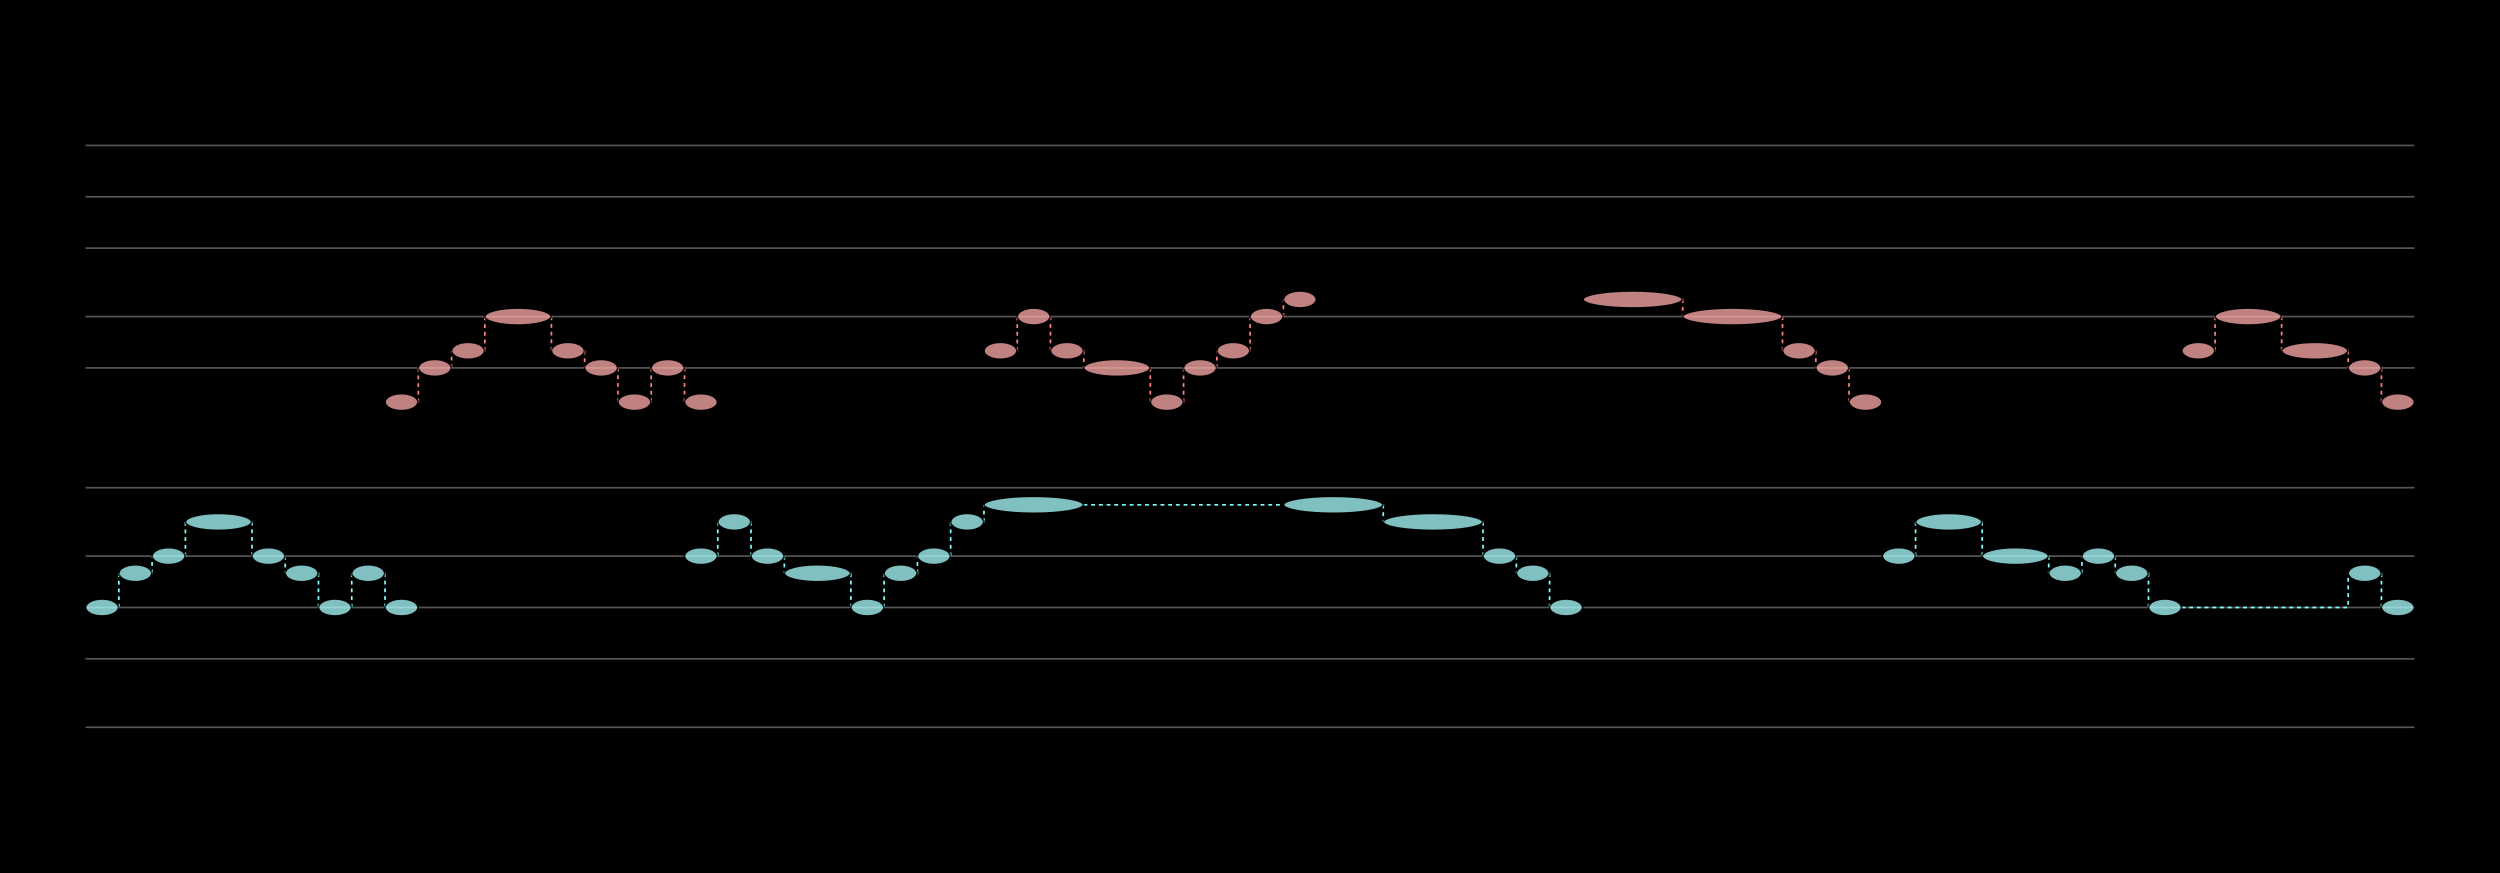
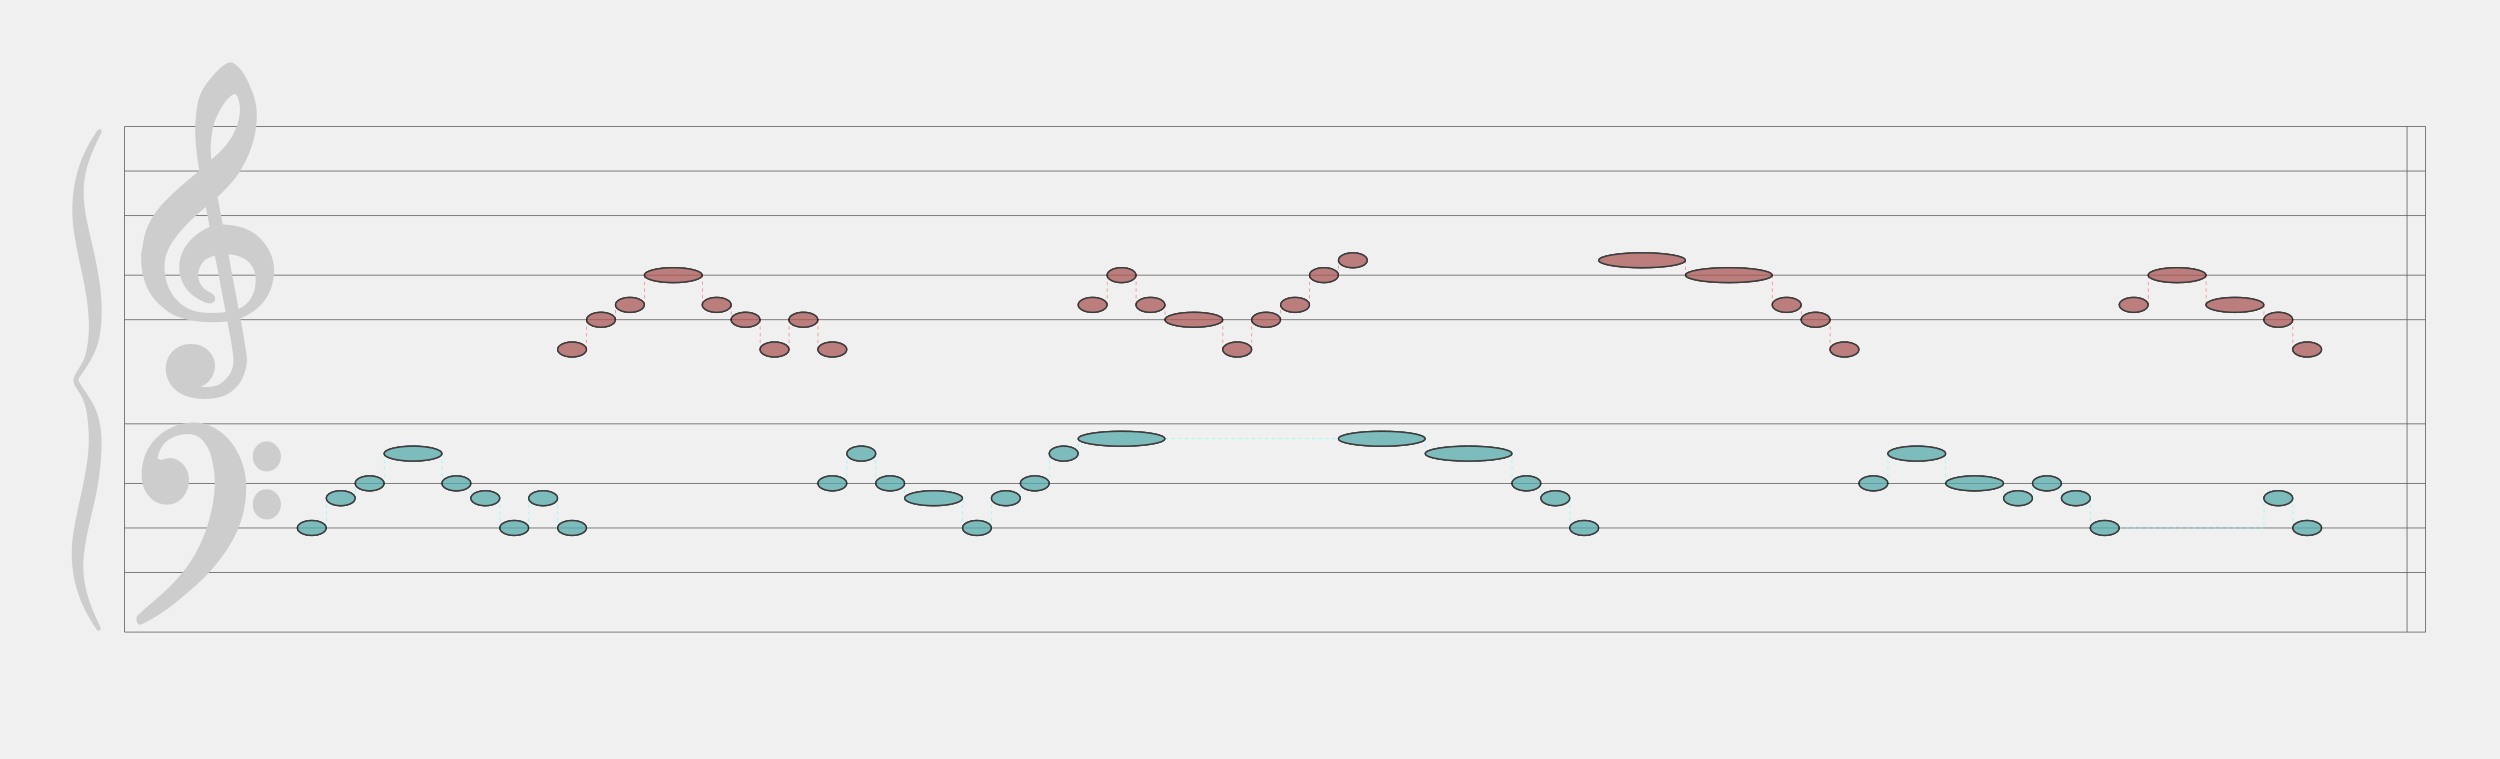
- <svg xmlns="http://www.w3.org/2000/svg" version="1.1" viewPort="0 40 38.884 41" viewBox="-50 -50 1460.95 510" width="1460.95" height="510">
+ <svg xmlns="http://www.w3.org/2000/svg" version="1.1" viewPort="0 40 38.884 41" viewBox="-200 -50 1680.95 510" width="1680.95" height="510">
  <filter id="constantOpacity">
    <feComponentTransfer>
      <feFuncA type="table" tableValues="0 .5 .5" />
    </feComponentTransfer>
  </filter>
-   <rect class="background" x="-500%" y="-500%" width="1000%" height="1000%" style="fill:black" />
  <g transform="scale(35, -10) translate(0, -81)">
-     <g class="staff-lines" stroke-width="0.1" stroke="#555555">
-       <path d="M0 64.5 L38.884 64.5" />
-       <path d="M0 67.5 L38.884 67.5" />
-       <path d="M0 71.5 L38.884 71.5" />
-       <path d="M0 74.5 L38.884 74.5" />
-       <path d="M0 77.5 L38.884 77.5" />
-       <path d="M0 43.5 L38.884 43.5" />
-       <path d="M0 47.5 L38.884 47.5" />
-       <path d="M0 50.5 L38.884 50.5" />
-       <path d="M0 53.5 L38.884 53.5" />
-       <path d="M0 57.5 L38.884 57.5" />
+     <g class="staff-lines" stroke-width="0.5" stroke="#555555">
+       <path vector-effect="non-scaling-stroke" d="M-3.321 64.5 L40.884 64.5" />
+       <path vector-effect="non-scaling-stroke" d="M-3.321 67.5 L40.884 67.5" />
+       <path vector-effect="non-scaling-stroke" d="M-3.321 71.5 L40.884 71.5" />
+       <path vector-effect="non-scaling-stroke" d="M-3.321 74.5 L40.884 74.5" />
+       <path vector-effect="non-scaling-stroke" d="M-3.321 77.5 L40.884 77.5" />
+       <path vector-effect="non-scaling-stroke" d="M-3.321 43.5 L40.884 43.5" />
+       <path vector-effect="non-scaling-stroke" d="M-3.321 47.5 L40.884 47.5" />
+       <path vector-effect="non-scaling-stroke" d="M-3.321 50.5 L40.884 50.5" />
+       <path vector-effect="non-scaling-stroke" d="M-3.321 53.5 L40.884 53.5" />
+       <path vector-effect="non-scaling-stroke" d="M-3.321 57.5 L40.884 57.5" />
+       <path vector-effect="non-scaling-stroke" d="M40.527,43.5 L40.527,77.5" />
+       <path vector-effect="non-scaling-stroke" d="M40.884,43.5 L40.884,77.5" />
+       <path vector-effect="non-scaling-stroke" d="M-3.321,43.5 L-3.321,77.5 z" />
+     </g>
+     <g transform="scale(0.714286, 1)">
+       <g vector-effect="non-scaling-stroke" class="treble-clef" stroke="#cdcdcd" stroke-width="3" fill="#cdcdcd" transform="translate(-17.25, 5.15) scale(0.06, 0.07)">
+         <path vector-effect="non-scaling-stroke" d="M250.026,1080.111c-2.375-5.813-4.501-12.037-5.616-19.656c-1.07-7.32-1.387-15.609-1.62-23.113    c-0.426-13.713,0.409-28.548,1.296-41.038c0.132-1.861,0.517-3.882,0.432-5.183c-0.118-1.794-1.622-3.834-2.484-5.401    c-4.551-8.266-9.023-16.291-13.176-25.488c-3.56-7.883-6.46-16.235-8.316-27.648c-1.087-6.682-1.406-14.26-2.053-21.816   c0-3.313,0-6.623,0-9.936c0.817-17.854,4.099-30.916,9.396-39.743c1.084-1.808,2.228-3.951,3.24-5.186    c6.218-7.579,16.081-9.873,25.812-7.343c0.598-8.887,1.858-19.53,2.376-28.944c0.193-3.49,0.54-7.194,0.54-10.368    c-0.003-13.193-3.44-20.603-7.452-26.135c-3.645-2.613-9.925-3.099-13.176,0.43c4.904-0.174,8.174,5.425,9.612,12.744    c2.427,12.351-1.738,24.386-7.344,25.918c-8.458,2.316-13.738-12.691-11.556-28.295c1.622-11.598,6.603-18.42,13.176-19.655    c5.073-0.956,10.149,0.426,13.608,5.399c1.988,2.858,4.009,7.685,4.968,11.879c1.246,5.448,2.18,12.212,2.16,18.792    c-0.01,3.246-0.453,6.761-0.648,10.152c-0.614,10.689-1.579,19.729-2.376,29.812c6.095,5.437,10.941,13.432,13.392,25.704    c1.302,6.52,2.035,15.517,1.727,23.111c-0.375,9.302-2.565,17.712-5.183,23.975c-3.863,9.248-9.852,13.985-17.604,14.257    c-0.849,9.749-1.633,19.633-2.593,29.159c2.376,4.619,4.55,9.643,6.805,14.906c2.185,5.095,3.892,11.286,5.508,17.712    c2.98,11.855,5.576,29.004,5.4,46.44c-0.102,10.157-1.538,19.319-3.24,27.215c-1.691,7.847-3.557,15.81-6.912,20.089    c-0.36,0-0.72,0-1.08,0C254.113,1090.306,252.068,1085.104,250.026,1080.111z M248.19,997.6    c-1.362,15.429-0.295,36.475,2.7,48.384c1.367,5.441,2.426,10.329,4.428,15.122c0.854,2.04,3.006,5.909,4.104,5.83    c2.104-0.153,3.064-9.245,3.24-13.824c0.542-14.092-2.623-28.387-5.832-37.366C254.247,1008.515,250.911,1002.572,248.19,997.6z     M249.27,935.823c-6.565-5.809-13.02-17.569-13.716-34.776c-0.425-10.517,1.463-18.693,3.888-24.624    c1.422-3.478,3.789-6.692,6.156-9.072c1.287-1.293,4.09-3.666,3.996,1.296c-0.048,2.584-2.504,4.06-3.888,6.263    c-2.557,4.079-4.489,12.399-3.348,21.385c0.481,3.784,1.636,7.983,2.808,10.153c1.458,2.697,3.725,4.34,6.048,5.615    c1.987-19.137,3.451-39.323,5.292-58.753c-4.493-1.347-9.224-1.49-13.068-0.213c-6.922,2.298-11.753,12.045-14.256,23.111    c-1.838,8.128-2.944,20.546-1.837,31.752c0.529,5.353,1.939,11.271,3.348,15.984c4.113,13.751,11.055,26.606,16.308,36.289    C247.971,952.523,248.466,943.862,249.27,935.823z M260.286,855.473c-1.479,19.361-3.545,38.701-4.86,57.671    c5.07-0.638,9.023-3.541,11.556-9.718c4.25-10.369,3.378-29.217-0.648-39.53C264.924,860.283,262.694,856.868,260.286,855.473z" />
+       </g>
+       <g class="bass-clef" fill="#cdcdcd" stroke="#cdcdcd" transform="scale(1.02, 1) translate(-0.25, 0.25)" stroke-width="3">
+         <g transform="matrix(0.1835537,0,0,0.1830159,-98.29797,-1128.841)">
+           <path vector-effect="non-scaling-stroke" d="M514.308,6407.837c3.419,4.086,5.655,9.64,7.124,12.803     c2.204,4.648,4.046,10.097,5.538,16.384c1.492,6.287,2.238,13.068,2.238,20.385c0,4.115-0.338,7.925-0.991,11.507     c-0.653,3.543-1.527,6.4-2.647,8.459c-1.108,2.095-2.297,3.125-3.545,3.125c-1.142,0-2.262-0.687-3.369-2.135     c-1.119-1.41-2.029-3.505-2.752-6.325c-0.711-2.819-1.073-6.135-1.073-9.982c0-3.011,0.326-5.411,0.968-7.317     c0.653-1.867,1.446-2.78,2.379-2.78c0.513,0,0.991,0.342,1.422,1.104c0.431,0.724,0.769,1.753,1.014,3.011     c0.245,1.257,0.373,2.628,0.373,4.077c0,2.019-0.245,3.733-0.735,5.144c-0.501,1.41-1.049,2.132-1.667,2.132     c-0.21,0-0.466-0.152-0.781-0.38c-0.303-0.229-0.501-0.342-0.571-0.342c-0.14,0-0.292,0.152-0.466,0.495     c-0.175,0.342-0.268,0.799-0.292,1.41c0.07,0.495,0.117,0.838,0.117,1.104c0.338,2.896,0.944,4.953,1.796,6.249     c0.863,1.258,1.784,1.905,2.763,1.905c1.014,0,1.83-0.953,2.46-2.858c0.63-1.943,1.073-4.344,1.329-7.277     c0.268-2.896,0.396-5.981,0.396-9.22c-0.035-3.468-0.221-7.125-0.583-10.897c-0.361-3.81-0.804-7.163-1.317-10.059     c-0.653-3.925-1.458-7.468-2.414-10.593c-0.956-3.124-1.889-5.752-2.775-7.849c-0.886-2.133-2.731-5.973-4.104-9.297     C514,6409.468,514.126,6407.62,514.308,6407.837z" />
+           <path vector-effect="non-scaling-stroke" d="M531.259,6465.557c0.313-0.979,0.705-1.415,1.189-1.415     c0.457,0,0.862,0.436,1.228,1.306c0.339,0.908,0.522,2.032,0.522,3.339c0,1.233-0.17,2.358-0.522,3.302     c-0.353,0.979-0.745,1.488-1.163,1.488c-0.483,0-0.888-0.436-1.215-1.343c-0.34-0.871-0.509-1.958-0.509-3.266     C530.789,6467.626,530.945,6466.5,531.259,6465.557z" />
+           <path vector-effect="non-scaling-stroke" d="M531.272,6447.847c0.327-0.871,0.732-1.342,1.241-1.342     c0.457,0,0.849,0.471,1.189,1.378c0.327,0.908,0.497,2.033,0.497,3.447c0,1.162-0.183,2.214-0.522,3.193     c-0.366,0.98-0.745,1.452-1.163,1.452c-0.509,0-0.914-0.436-1.241-1.343c-0.313-0.87-0.483-1.996-0.483-3.301     C530.789,6449.879,530.958,6448.717,531.272,6447.847z" />
+         </g>
+       </g>
+     </g>
+     <g transform="scale(0.714286, 1)">
+       <g class="brace" transform="rotate(0.2) translate(30.5,-324) scale(1,-1) scale(.0175)">
+         <path vector-effect="non-scaling-stroke" stroke="#cdcdcd" fill="#cdcdcd" stroke-width="3" stroke-linejoin="round" d="M-2031.812-22924.453    c-24.919,88.91-36.494,171.418-39.024,279.09c-2.379,101.156,9.877,207.264,16.991,305.533    c6.605,91.162,10.955,191.51-0.048,282.248c-2.757,22.732-8.614,43.227-13.597,63.254c-8.261,33.207-2.886,38.68,5.136,72.111    c10.485,43.689,11.808,90.887,13.172,140.795c3.604,132-16.215,270.613-24.675,400.074    c-8.818,134.883,3.651,255.861,34.113,366.164c-17.906-92.289-29.886-179.082-25.068-283.635    c4.572-99.275,18.379-195.207,24.078-294.23c5.11-88.826,9.914-203.154-8.344-284.342c-4.91-21.82-10.217-42.227-15.835-62.98    c-9.146-33.812-7.235-31.322,2.353-65.664c11.021-39.504,20.774-80.965,24.589-128.662c10.5-131.361-2.347-271.072-13.816-398.416    c-5.957-66.148-10.878-134.006-7.34-202.238C-2055.575-22803.877-2044.086-22863.117-2031.812-22924.453L-2031.812-22924.453z" />
+       </g>
    </g>
    <g style="stroke-width:1; stroke:black;">
-       <g class="note-lines track-2" fill="none" stroke="hsl(180, 100%, 75%)" stroke-dasharray="2.25" stroke-width="1">
+       <g class="note-lines track-2" fill="none" stroke="hsl(180, 100%, 75%)" stroke-dasharray="2.25" vector-effect="non-scaling-stroke" stroke-width="0.5">
        <path vector-effect="non-scaling-stroke" d=" M0.551 50.5 L0.556 50.5 L0.556 52.5" />
        <path vector-effect="non-scaling-stroke" d=" M1.106 52.5 L1.111 52.5 L1.111 53.5" />
        <path vector-effect="non-scaling-stroke" d=" M1.662 53.5 L1.667 53.5 L1.667 55.5" />
        <path vector-effect="non-scaling-stroke" d=" M2.773 55.5 L2.778 55.5 L2.778 53.5" />
        <path vector-effect="non-scaling-stroke" d=" M3.329 53.5 L3.333 53.5 L3.333 52.5" />
        <path vector-effect="non-scaling-stroke" d=" M3.884 52.5 L3.889 52.5 L3.889 50.5" />
        <path vector-effect="non-scaling-stroke" d=" M4.44 50.5 L4.444 50.5 L4.444 52.5" />
        <path vector-effect="non-scaling-stroke" d=" M4.995 52.5 L5 52.5 L5 50.5" />
        <path vector-effect="non-scaling-stroke" d=" M10.551 53.5 L10.556 53.5 L10.556 55.5" />
        <path vector-effect="non-scaling-stroke" d=" M11.107 55.5 L11.111 55.5 L11.111 53.5" />
        <path vector-effect="non-scaling-stroke" d=" M11.662 53.5 L11.667 53.5 L11.667 52.5" />
        <path vector-effect="non-scaling-stroke" d=" M12.773 52.5 L12.778 52.5 L12.778 50.5" />
        <path vector-effect="non-scaling-stroke" d=" M13.329 50.5 L13.333 50.5 L13.333 52.5" />
        <path vector-effect="non-scaling-stroke" d=" M13.884 52.5 L13.889 52.5 L13.889 53.5" />
        <path vector-effect="non-scaling-stroke" d=" M14.44 53.5 L14.444 53.5 L14.444 55.5" />
        <path vector-effect="non-scaling-stroke" d=" M14.995 55.5 L15 55.5 L15 56.5" />
        <path vector-effect="non-scaling-stroke" d=" M16.662 56.5 L20 56.5 L20 56.5" />
        <path vector-effect="non-scaling-stroke" d=" M21.662 56.5 L21.667 56.5 L21.667 55.5" />
        <path vector-effect="non-scaling-stroke" d=" M23.329 55.5 L23.333 55.5 L23.333 53.5" />
        <path vector-effect="non-scaling-stroke" d=" M23.884 53.5 L23.889 53.5 L23.889 52.5" />
        <path vector-effect="non-scaling-stroke" d=" M24.44 52.5 L24.444 52.5 L24.444 50.5" />
        <path vector-effect="non-scaling-stroke" d=" M30.551 53.5 L30.555 53.5 L30.555 55.5" />
        <path vector-effect="non-scaling-stroke" d=" M31.662 55.5 L31.667 55.5 L31.667 53.5" />
        <path vector-effect="non-scaling-stroke" d=" M32.773 53.5 L32.778 53.5 L32.778 52.5" />
        <path vector-effect="non-scaling-stroke" d=" M33.329 52.5 L33.333 52.5 L33.333 53.5" />
        <path vector-effect="non-scaling-stroke" d=" M33.884 53.5 L33.889 53.5 L33.889 52.5" />
        <path vector-effect="non-scaling-stroke" d=" M34.44 52.5 L34.444 52.5 L34.444 50.5" />
        <path vector-effect="non-scaling-stroke" d=" M34.995 50.5 L37.778 50.5 L37.778 52.5" />
        <path vector-effect="non-scaling-stroke" d=" M38.329 52.5 L38.333 52.5 L38.333 50.5" />
      </g>
-       <g class="note-lines track-1" fill="none" stroke="hsl(0, 100%, 75%)" stroke-dasharray="2.25" stroke-width="1">
+       <g class="note-lines track-1" fill="none" stroke="hsl(0, 100%, 75%)" stroke-dasharray="2.25" vector-effect="non-scaling-stroke" stroke-width="0.5">
        <path vector-effect="non-scaling-stroke" d=" M5.551 62.5 L5.556 62.5 L5.556 64.5" />
        <path vector-effect="non-scaling-stroke" d=" M6.106 64.5 L6.111 64.5 L6.111 65.5" />
        <path vector-effect="non-scaling-stroke" d=" M6.662 65.5 L6.667 65.5 L6.667 67.5" />
        <path vector-effect="non-scaling-stroke" d=" M7.773 67.5 L7.778 67.5 L7.778 65.5" />
        <path vector-effect="non-scaling-stroke" d=" M8.329 65.5 L8.333 65.5 L8.333 64.5" />
        <path vector-effect="non-scaling-stroke" d=" M8.884 64.5 L8.889 64.5 L8.889 62.5" />
        <path vector-effect="non-scaling-stroke" d=" M9.44 62.5 L9.444 62.5 L9.444 64.5" />
        <path vector-effect="non-scaling-stroke" d=" M9.995 64.5 L10 64.5 L10 62.5" />
        <path vector-effect="non-scaling-stroke" d=" M15.551 65.5 L15.556 65.5 L15.556 67.5" />
        <path vector-effect="non-scaling-stroke" d=" M16.107 67.5 L16.111 67.5 L16.111 65.5" />
        <path vector-effect="non-scaling-stroke" d=" M16.662 65.5 L16.667 65.5 L16.667 64.5" />
        <path vector-effect="non-scaling-stroke" d=" M17.773 64.5 L17.778 64.5 L17.778 62.5" />
        <path vector-effect="non-scaling-stroke" d=" M18.329 62.5 L18.333 62.5 L18.333 64.5" />
        <path vector-effect="non-scaling-stroke" d=" M18.884 64.5 L18.889 64.5 L18.889 65.5" />
        <path vector-effect="non-scaling-stroke" d=" M19.44 65.5 L19.444 65.5 L19.444 67.5" />
        <path vector-effect="non-scaling-stroke" d=" M19.995 67.5 L20 67.5 L20 68.5" />
        <path vector-effect="non-scaling-stroke" d=" M26.662 68.5 L26.667 68.5 L26.667 67.5" />
        <path vector-effect="non-scaling-stroke" d=" M28.329 67.5 L28.333 67.5 L28.333 65.5" />
        <path vector-effect="non-scaling-stroke" d=" M28.884 65.5 L28.889 65.5 L28.889 64.5" />
        <path vector-effect="non-scaling-stroke" d=" M29.44 64.5 L29.444 64.5 L29.444 62.5" />
        <path vector-effect="non-scaling-stroke" d=" M35.551 65.5 L35.556 65.5 L35.556 67.5" />
        <path vector-effect="non-scaling-stroke" d=" M36.662 67.5 L36.667 67.5 L36.667 65.5" />
        <path vector-effect="non-scaling-stroke" d=" M37.773 65.5 L37.778 65.5 L37.778 64.5" />
        <path vector-effect="non-scaling-stroke" d=" M38.329 64.5 L38.333 64.5 L38.333 62.5" />
      </g>
-       <g opacity="0.5" class="note-backdrops track-2" style="fill:white;">
+       <g opacity="0.5" class="note-backdrops track-2" style="fill:black;">
        <g class="note key-50 ont-0d000 offt-0d551 minima">
          <rect vector-effect="non-scaling-stroke" rx="1" ry="1" x="0" y="50" width="0.551" height="1" />
        </g>
        <g class="note key-52 ont-0d556 offt-1d106">
          <rect vector-effect="non-scaling-stroke" rx="1" ry="1" x="0.556" y="52" width="0.551" height="1" />
        </g>
        <g class="note key-53 ont-1d111 offt-1d662">
          <rect vector-effect="non-scaling-stroke" rx="1" ry="1" x="1.111" y="53" width="0.551" height="1" />
        </g>
        <g class="note key-55 ont-1d667 offt-2d773">
          <rect vector-effect="non-scaling-stroke" rx="1" ry="1" x="1.667" y="55" width="1.106" height="1" />
        </g>
        <g class="note key-53 ont-2d778 offt-3d329">
          <rect vector-effect="non-scaling-stroke" rx="1" ry="1" x="2.778" y="53" width="0.551" height="1" />
        </g>
        <g class="note key-52 ont-3d333 offt-3d884">
          <rect vector-effect="non-scaling-stroke" rx="1" ry="1" x="3.333" y="52" width="0.551" height="1" />
        </g>
        <g class="note key-50 ont-3d889 offt-4d440 minima">
          <rect vector-effect="non-scaling-stroke" rx="1" ry="1" x="3.889" y="50" width="0.551" height="1" />
        </g>
        <g class="note key-52 ont-4d444 offt-4d995">
          <rect vector-effect="non-scaling-stroke" rx="1" ry="1" x="4.444" y="52" width="0.551" height="1" />
        </g>
        <g class="note key-50 ont-5d000 offt-5d551 minima">
          <rect vector-effect="non-scaling-stroke" rx="1" ry="1" x="5" y="50" width="0.551" height="1" />
        </g>
        <g class="note key-53 ont-10d000 offt-10d551">
          <rect vector-effect="non-scaling-stroke" rx="1" ry="1" x="10" y="53" width="0.551" height="1" />
        </g>
        <g class="note key-55 ont-10d556 offt-11d106">
          <rect vector-effect="non-scaling-stroke" rx="1" ry="1" x="10.556" y="55" width="0.551" height="1" />
        </g>
        <g class="note key-53 ont-11d111 offt-11d662">
          <rect vector-effect="non-scaling-stroke" rx="1" ry="1" x="11.111" y="53" width="0.551" height="1" />
        </g>
        <g class="note key-52 ont-11d667 offt-12d773">
          <rect vector-effect="non-scaling-stroke" rx="1" ry="1" x="11.667" y="52" width="1.106" height="1" />
        </g>
        <g class="note key-50 ont-12d778 offt-13d329 minima">
          <rect vector-effect="non-scaling-stroke" rx="1" ry="1" x="12.778" y="50" width="0.551" height="1" />
        </g>
        <g class="note key-52 ont-13d333 offt-13d884">
          <rect vector-effect="non-scaling-stroke" rx="1" ry="1" x="13.333" y="52" width="0.551" height="1" />
        </g>
        <g class="note key-53 ont-13d889 offt-14d440">
          <rect vector-effect="non-scaling-stroke" rx="1" ry="1" x="13.889" y="53" width="0.551" height="1" />
        </g>
        <g class="note key-55 ont-14d444 offt-14d995">
          <rect vector-effect="non-scaling-stroke" rx="1" ry="1" x="14.444" y="55" width="0.551" height="1" />
        </g>
        <g class="note key-56 ont-15d000 offt-16d662 maxima">
          <rect vector-effect="non-scaling-stroke" rx="1" ry="1" x="15" y="56" width="1.662" height="1" />
        </g>
        <g class="note key-56 ont-20d000 offt-21d662 maxima">
          <rect vector-effect="non-scaling-stroke" rx="1" ry="1" x="20" y="56" width="1.662" height="1" />
        </g>
        <g class="note key-55 ont-21d667 offt-23d329">
          <rect vector-effect="non-scaling-stroke" rx="1" ry="1" x="21.667" y="55" width="1.662" height="1" />
        </g>
        <g class="note key-53 ont-23d333 offt-23d884">
          <rect vector-effect="non-scaling-stroke" rx="1" ry="1" x="23.333" y="53" width="0.551" height="1" />
        </g>
        <g class="note key-52 ont-23d889 offt-24d440">
          <rect vector-effect="non-scaling-stroke" rx="1" ry="1" x="23.889" y="52" width="0.551" height="1" />
        </g>
        <g class="note key-50 ont-24d444 offt-24d995 minima">
          <rect vector-effect="non-scaling-stroke" rx="1" ry="1" x="24.444" y="50" width="0.551" height="1" />
        </g>
        <g class="note key-53 ont-30d000 offt-30d551">
          <rect vector-effect="non-scaling-stroke" rx="1" ry="1" x="30" y="53" width="0.551" height="1" />
        </g>
        <g class="note key-55 ont-30d556 offt-31d662">
          <rect vector-effect="non-scaling-stroke" rx="1" ry="1" x="30.555" y="55" width="1.106" height="1" />
        </g>
        <g class="note key-53 ont-31d667 offt-32d773">
          <rect vector-effect="non-scaling-stroke" rx="1" ry="1" x="31.667" y="53" width="1.106" height="1" />
        </g>
        <g class="note key-52 ont-32d778 offt-33d329">
          <rect vector-effect="non-scaling-stroke" rx="1" ry="1" x="32.778" y="52" width="0.551" height="1" />
        </g>
        <g class="note key-53 ont-33d333 offt-33d884">
          <rect vector-effect="non-scaling-stroke" rx="1" ry="1" x="33.333" y="53" width="0.551" height="1" />
        </g>
        <g class="note key-52 ont-33d889 offt-34d440">
          <rect vector-effect="non-scaling-stroke" rx="1" ry="1" x="33.889" y="52" width="0.551" height="1" />
        </g>
        <g class="note key-50 ont-34d444 offt-34d995 minima">
          <rect vector-effect="non-scaling-stroke" rx="1" ry="1" x="34.444" y="50" width="0.551" height="1" />
        </g>
        <g class="note key-52 ont-37d778 offt-38d329">
          <rect vector-effect="non-scaling-stroke" rx="1" ry="1" x="37.778" y="52" width="0.551" height="1" />
        </g>
        <g class="note key-50 ont-38d333 offt-38d884 minima">
          <rect vector-effect="non-scaling-stroke" rx="1" ry="1" x="38.333" y="50" width="0.551" height="1" />
        </g>
      </g>
-       <g opacity="0.5" class="note-backdrops track-1" style="fill:white;">
+       <g opacity="0.5" class="note-backdrops track-1" style="fill:black;">
        <g class="note key-62 ont-5d000 offt-5d551 minima">
          <rect vector-effect="non-scaling-stroke" rx="1" ry="1" x="5" y="62" width="0.551" height="1" />
        </g>
        <g class="note key-64 ont-5d556 offt-6d106">
          <rect vector-effect="non-scaling-stroke" rx="1" ry="1" x="5.556" y="64" width="0.551" height="1" />
        </g>
        <g class="note key-65 ont-6d111 offt-6d662">
          <rect vector-effect="non-scaling-stroke" rx="1" ry="1" x="6.111" y="65" width="0.551" height="1" />
        </g>
        <g class="note key-67 ont-6d667 offt-7d773">
          <rect vector-effect="non-scaling-stroke" rx="1" ry="1" x="6.667" y="67" width="1.106" height="1" />
        </g>
        <g class="note key-65 ont-7d778 offt-8d329">
          <rect vector-effect="non-scaling-stroke" rx="1" ry="1" x="7.778" y="65" width="0.551" height="1" />
        </g>
        <g class="note key-64 ont-8d333 offt-8d884">
          <rect vector-effect="non-scaling-stroke" rx="1" ry="1" x="8.333" y="64" width="0.551" height="1" />
        </g>
        <g class="note key-62 ont-8d889 offt-9d440 minima">
          <rect vector-effect="non-scaling-stroke" rx="1" ry="1" x="8.889" y="62" width="0.551" height="1" />
        </g>
        <g class="note key-64 ont-9d444 offt-9d995">
          <rect vector-effect="non-scaling-stroke" rx="1" ry="1" x="9.444" y="64" width="0.551" height="1" />
        </g>
        <g class="note key-62 ont-10d000 offt-10d551 minima">
          <rect vector-effect="non-scaling-stroke" rx="1" ry="1" x="10" y="62" width="0.551" height="1" />
        </g>
        <g class="note key-65 ont-15d000 offt-15d551">
          <rect vector-effect="non-scaling-stroke" rx="1" ry="1" x="15" y="65" width="0.551" height="1" />
        </g>
        <g class="note key-67 ont-15d556 offt-16d106">
          <rect vector-effect="non-scaling-stroke" rx="1" ry="1" x="15.556" y="67" width="0.551" height="1" />
        </g>
        <g class="note key-65 ont-16d111 offt-16d662">
          <rect vector-effect="non-scaling-stroke" rx="1" ry="1" x="16.111" y="65" width="0.551" height="1" />
        </g>
        <g class="note key-64 ont-16d667 offt-17d773">
          <rect vector-effect="non-scaling-stroke" rx="1" ry="1" x="16.667" y="64" width="1.106" height="1" />
        </g>
        <g class="note key-62 ont-17d778 offt-18d329 minima">
          <rect vector-effect="non-scaling-stroke" rx="1" ry="1" x="17.778" y="62" width="0.551" height="1" />
        </g>
        <g class="note key-64 ont-18d333 offt-18d884">
          <rect vector-effect="non-scaling-stroke" rx="1" ry="1" x="18.333" y="64" width="0.551" height="1" />
        </g>
        <g class="note key-65 ont-18d889 offt-19d440">
          <rect vector-effect="non-scaling-stroke" rx="1" ry="1" x="18.889" y="65" width="0.551" height="1" />
        </g>
        <g class="note key-67 ont-19d444 offt-19d995">
          <rect vector-effect="non-scaling-stroke" rx="1" ry="1" x="19.444" y="67" width="0.551" height="1" />
        </g>
        <g class="note key-68 ont-20d000 offt-20d551 maxima">
          <rect vector-effect="non-scaling-stroke" rx="1" ry="1" x="20" y="68" width="0.551" height="1" />
        </g>
        <g class="note key-68 ont-25d000 offt-26d662 maxima">
          <rect vector-effect="non-scaling-stroke" rx="1" ry="1" x="25" y="68" width="1.662" height="1" />
        </g>
        <g class="note key-67 ont-26d667 offt-28d329">
          <rect vector-effect="non-scaling-stroke" rx="1" ry="1" x="26.667" y="67" width="1.662" height="1" />
        </g>
        <g class="note key-65 ont-28d333 offt-28d884">
          <rect vector-effect="non-scaling-stroke" rx="1" ry="1" x="28.333" y="65" width="0.551" height="1" />
        </g>
        <g class="note key-64 ont-28d889 offt-29d440">
          <rect vector-effect="non-scaling-stroke" rx="1" ry="1" x="28.889" y="64" width="0.551" height="1" />
        </g>
        <g class="note key-62 ont-29d444 offt-29d995 minima">
          <rect vector-effect="non-scaling-stroke" rx="1" ry="1" x="29.444" y="62" width="0.551" height="1" />
        </g>
        <g class="note key-65 ont-35d000 offt-35d551">
          <rect vector-effect="non-scaling-stroke" rx="1" ry="1" x="35" y="65" width="0.551" height="1" />
        </g>
        <g class="note key-67 ont-35d556 offt-36d662">
          <rect vector-effect="non-scaling-stroke" rx="1" ry="1" x="35.556" y="67" width="1.106" height="1" />
        </g>
        <g class="note key-65 ont-36d667 offt-37d773">
          <rect vector-effect="non-scaling-stroke" rx="1" ry="1" x="36.667" y="65" width="1.106" height="1" />
        </g>
        <g class="note key-64 ont-37d778 offt-38d329">
          <rect vector-effect="non-scaling-stroke" rx="1" ry="1" x="37.778" y="64" width="0.551" height="1" />
        </g>
        <g class="note key-62 ont-38d333 offt-38d884 minima">
          <rect vector-effect="non-scaling-stroke" rx="1" ry="1" x="38.333" y="62" width="0.551" height="1" />
        </g>
      </g>
      <g class="track-2" filter="url(#constantOpacity)" style="opacity:1; fill:hsl(180, 100%, 75%);">
        <g class="note key-50 ont-0d000 offt-0d551 minima">
          <rect vector-effect="non-scaling-stroke" rx="1" ry="1" x="0" y="50" width="0.551" height="1" />
        </g>
        <g class="note key-52 ont-0d556 offt-1d106">
          <rect vector-effect="non-scaling-stroke" rx="1" ry="1" x="0.556" y="52" width="0.551" height="1" />
        </g>
        <g class="note key-53 ont-1d111 offt-1d662">
          <rect vector-effect="non-scaling-stroke" rx="1" ry="1" x="1.111" y="53" width="0.551" height="1" />
        </g>
        <g class="note key-55 ont-1d667 offt-2d773">
          <rect vector-effect="non-scaling-stroke" rx="1" ry="1" x="1.667" y="55" width="1.106" height="1" />
        </g>
        <g class="note key-53 ont-2d778 offt-3d329">
          <rect vector-effect="non-scaling-stroke" rx="1" ry="1" x="2.778" y="53" width="0.551" height="1" />
        </g>
        <g class="note key-52 ont-3d333 offt-3d884">
          <rect vector-effect="non-scaling-stroke" rx="1" ry="1" x="3.333" y="52" width="0.551" height="1" />
        </g>
        <g class="note key-50 ont-3d889 offt-4d440 minima">
          <rect vector-effect="non-scaling-stroke" rx="1" ry="1" x="3.889" y="50" width="0.551" height="1" />
        </g>
        <g class="note key-52 ont-4d444 offt-4d995">
          <rect vector-effect="non-scaling-stroke" rx="1" ry="1" x="4.444" y="52" width="0.551" height="1" />
        </g>
        <g class="note key-50 ont-5d000 offt-5d551 minima">
          <rect vector-effect="non-scaling-stroke" rx="1" ry="1" x="5" y="50" width="0.551" height="1" />
        </g>
        <g class="note key-53 ont-10d000 offt-10d551">
          <rect vector-effect="non-scaling-stroke" rx="1" ry="1" x="10" y="53" width="0.551" height="1" />
        </g>
        <g class="note key-55 ont-10d556 offt-11d106">
          <rect vector-effect="non-scaling-stroke" rx="1" ry="1" x="10.556" y="55" width="0.551" height="1" />
        </g>
        <g class="note key-53 ont-11d111 offt-11d662">
          <rect vector-effect="non-scaling-stroke" rx="1" ry="1" x="11.111" y="53" width="0.551" height="1" />
        </g>
        <g class="note key-52 ont-11d667 offt-12d773">
          <rect vector-effect="non-scaling-stroke" rx="1" ry="1" x="11.667" y="52" width="1.106" height="1" />
        </g>
        <g class="note key-50 ont-12d778 offt-13d329 minima">
          <rect vector-effect="non-scaling-stroke" rx="1" ry="1" x="12.778" y="50" width="0.551" height="1" />
        </g>
        <g class="note key-52 ont-13d333 offt-13d884">
          <rect vector-effect="non-scaling-stroke" rx="1" ry="1" x="13.333" y="52" width="0.551" height="1" />
        </g>
        <g class="note key-53 ont-13d889 offt-14d440">
          <rect vector-effect="non-scaling-stroke" rx="1" ry="1" x="13.889" y="53" width="0.551" height="1" />
        </g>
        <g class="note key-55 ont-14d444 offt-14d995">
          <rect vector-effect="non-scaling-stroke" rx="1" ry="1" x="14.444" y="55" width="0.551" height="1" />
        </g>
        <g class="note key-56 ont-15d000 offt-16d662 maxima">
          <rect vector-effect="non-scaling-stroke" rx="1" ry="1" x="15" y="56" width="1.662" height="1" />
        </g>
        <g class="note key-56 ont-20d000 offt-21d662 maxima">
          <rect vector-effect="non-scaling-stroke" rx="1" ry="1" x="20" y="56" width="1.662" height="1" />
        </g>
        <g class="note key-55 ont-21d667 offt-23d329">
          <rect vector-effect="non-scaling-stroke" rx="1" ry="1" x="21.667" y="55" width="1.662" height="1" />
        </g>
        <g class="note key-53 ont-23d333 offt-23d884">
          <rect vector-effect="non-scaling-stroke" rx="1" ry="1" x="23.333" y="53" width="0.551" height="1" />
        </g>
        <g class="note key-52 ont-23d889 offt-24d440">
          <rect vector-effect="non-scaling-stroke" rx="1" ry="1" x="23.889" y="52" width="0.551" height="1" />
        </g>
        <g class="note key-50 ont-24d444 offt-24d995 minima">
          <rect vector-effect="non-scaling-stroke" rx="1" ry="1" x="24.444" y="50" width="0.551" height="1" />
        </g>
        <g class="note key-53 ont-30d000 offt-30d551">
          <rect vector-effect="non-scaling-stroke" rx="1" ry="1" x="30" y="53" width="0.551" height="1" />
        </g>
        <g class="note key-55 ont-30d556 offt-31d662">
          <rect vector-effect="non-scaling-stroke" rx="1" ry="1" x="30.555" y="55" width="1.106" height="1" />
        </g>
        <g class="note key-53 ont-31d667 offt-32d773">
          <rect vector-effect="non-scaling-stroke" rx="1" ry="1" x="31.667" y="53" width="1.106" height="1" />
        </g>
        <g class="note key-52 ont-32d778 offt-33d329">
          <rect vector-effect="non-scaling-stroke" rx="1" ry="1" x="32.778" y="52" width="0.551" height="1" />
        </g>
        <g class="note key-53 ont-33d333 offt-33d884">
          <rect vector-effect="non-scaling-stroke" rx="1" ry="1" x="33.333" y="53" width="0.551" height="1" />
        </g>
        <g class="note key-52 ont-33d889 offt-34d440">
          <rect vector-effect="non-scaling-stroke" rx="1" ry="1" x="33.889" y="52" width="0.551" height="1" />
        </g>
        <g class="note key-50 ont-34d444 offt-34d995 minima">
          <rect vector-effect="non-scaling-stroke" rx="1" ry="1" x="34.444" y="50" width="0.551" height="1" />
        </g>
        <g class="note key-52 ont-37d778 offt-38d329">
          <rect vector-effect="non-scaling-stroke" rx="1" ry="1" x="37.778" y="52" width="0.551" height="1" />
        </g>
        <g class="note key-50 ont-38d333 offt-38d884 minima">
          <rect vector-effect="non-scaling-stroke" rx="1" ry="1" x="38.333" y="50" width="0.551" height="1" />
        </g>
      </g>
      <g class="track-1" filter="url(#constantOpacity)" style="opacity:1; fill:hsl(0, 100%, 75%);">
        <g class="note key-62 ont-5d000 offt-5d551 minima">
          <rect vector-effect="non-scaling-stroke" rx="1" ry="1" x="5" y="62" width="0.551" height="1" />
        </g>
        <g class="note key-64 ont-5d556 offt-6d106">
          <rect vector-effect="non-scaling-stroke" rx="1" ry="1" x="5.556" y="64" width="0.551" height="1" />
        </g>
        <g class="note key-65 ont-6d111 offt-6d662">
          <rect vector-effect="non-scaling-stroke" rx="1" ry="1" x="6.111" y="65" width="0.551" height="1" />
        </g>
        <g class="note key-67 ont-6d667 offt-7d773">
          <rect vector-effect="non-scaling-stroke" rx="1" ry="1" x="6.667" y="67" width="1.106" height="1" />
        </g>
        <g class="note key-65 ont-7d778 offt-8d329">
          <rect vector-effect="non-scaling-stroke" rx="1" ry="1" x="7.778" y="65" width="0.551" height="1" />
        </g>
        <g class="note key-64 ont-8d333 offt-8d884">
          <rect vector-effect="non-scaling-stroke" rx="1" ry="1" x="8.333" y="64" width="0.551" height="1" />
        </g>
        <g class="note key-62 ont-8d889 offt-9d440 minima">
          <rect vector-effect="non-scaling-stroke" rx="1" ry="1" x="8.889" y="62" width="0.551" height="1" />
        </g>
        <g class="note key-64 ont-9d444 offt-9d995">
          <rect vector-effect="non-scaling-stroke" rx="1" ry="1" x="9.444" y="64" width="0.551" height="1" />
        </g>
        <g class="note key-62 ont-10d000 offt-10d551 minima">
          <rect vector-effect="non-scaling-stroke" rx="1" ry="1" x="10" y="62" width="0.551" height="1" />
        </g>
        <g class="note key-65 ont-15d000 offt-15d551">
          <rect vector-effect="non-scaling-stroke" rx="1" ry="1" x="15" y="65" width="0.551" height="1" />
        </g>
        <g class="note key-67 ont-15d556 offt-16d106">
          <rect vector-effect="non-scaling-stroke" rx="1" ry="1" x="15.556" y="67" width="0.551" height="1" />
        </g>
        <g class="note key-65 ont-16d111 offt-16d662">
          <rect vector-effect="non-scaling-stroke" rx="1" ry="1" x="16.111" y="65" width="0.551" height="1" />
        </g>
        <g class="note key-64 ont-16d667 offt-17d773">
          <rect vector-effect="non-scaling-stroke" rx="1" ry="1" x="16.667" y="64" width="1.106" height="1" />
        </g>
        <g class="note key-62 ont-17d778 offt-18d329 minima">
          <rect vector-effect="non-scaling-stroke" rx="1" ry="1" x="17.778" y="62" width="0.551" height="1" />
        </g>
        <g class="note key-64 ont-18d333 offt-18d884">
          <rect vector-effect="non-scaling-stroke" rx="1" ry="1" x="18.333" y="64" width="0.551" height="1" />
        </g>
        <g class="note key-65 ont-18d889 offt-19d440">
          <rect vector-effect="non-scaling-stroke" rx="1" ry="1" x="18.889" y="65" width="0.551" height="1" />
        </g>
        <g class="note key-67 ont-19d444 offt-19d995">
          <rect vector-effect="non-scaling-stroke" rx="1" ry="1" x="19.444" y="67" width="0.551" height="1" />
        </g>
        <g class="note key-68 ont-20d000 offt-20d551 maxima">
          <rect vector-effect="non-scaling-stroke" rx="1" ry="1" x="20" y="68" width="0.551" height="1" />
        </g>
        <g class="note key-68 ont-25d000 offt-26d662 maxima">
          <rect vector-effect="non-scaling-stroke" rx="1" ry="1" x="25" y="68" width="1.662" height="1" />
        </g>
        <g class="note key-67 ont-26d667 offt-28d329">
          <rect vector-effect="non-scaling-stroke" rx="1" ry="1" x="26.667" y="67" width="1.662" height="1" />
        </g>
        <g class="note key-65 ont-28d333 offt-28d884">
          <rect vector-effect="non-scaling-stroke" rx="1" ry="1" x="28.333" y="65" width="0.551" height="1" />
        </g>
        <g class="note key-64 ont-28d889 offt-29d440">
          <rect vector-effect="non-scaling-stroke" rx="1" ry="1" x="28.889" y="64" width="0.551" height="1" />
        </g>
        <g class="note key-62 ont-29d444 offt-29d995 minima">
          <rect vector-effect="non-scaling-stroke" rx="1" ry="1" x="29.444" y="62" width="0.551" height="1" />
        </g>
        <g class="note key-65 ont-35d000 offt-35d551">
          <rect vector-effect="non-scaling-stroke" rx="1" ry="1" x="35" y="65" width="0.551" height="1" />
        </g>
        <g class="note key-67 ont-35d556 offt-36d662">
          <rect vector-effect="non-scaling-stroke" rx="1" ry="1" x="35.556" y="67" width="1.106" height="1" />
        </g>
        <g class="note key-65 ont-36d667 offt-37d773">
          <rect vector-effect="non-scaling-stroke" rx="1" ry="1" x="36.667" y="65" width="1.106" height="1" />
        </g>
        <g class="note key-64 ont-37d778 offt-38d329">
          <rect vector-effect="non-scaling-stroke" rx="1" ry="1" x="37.778" y="64" width="0.551" height="1" />
        </g>
        <g class="note key-62 ont-38d333 offt-38d884 minima">
          <rect vector-effect="non-scaling-stroke" rx="1" ry="1" x="38.333" y="62" width="0.551" height="1" />
        </g>
      </g>
    </g>
  </g>
</svg>
